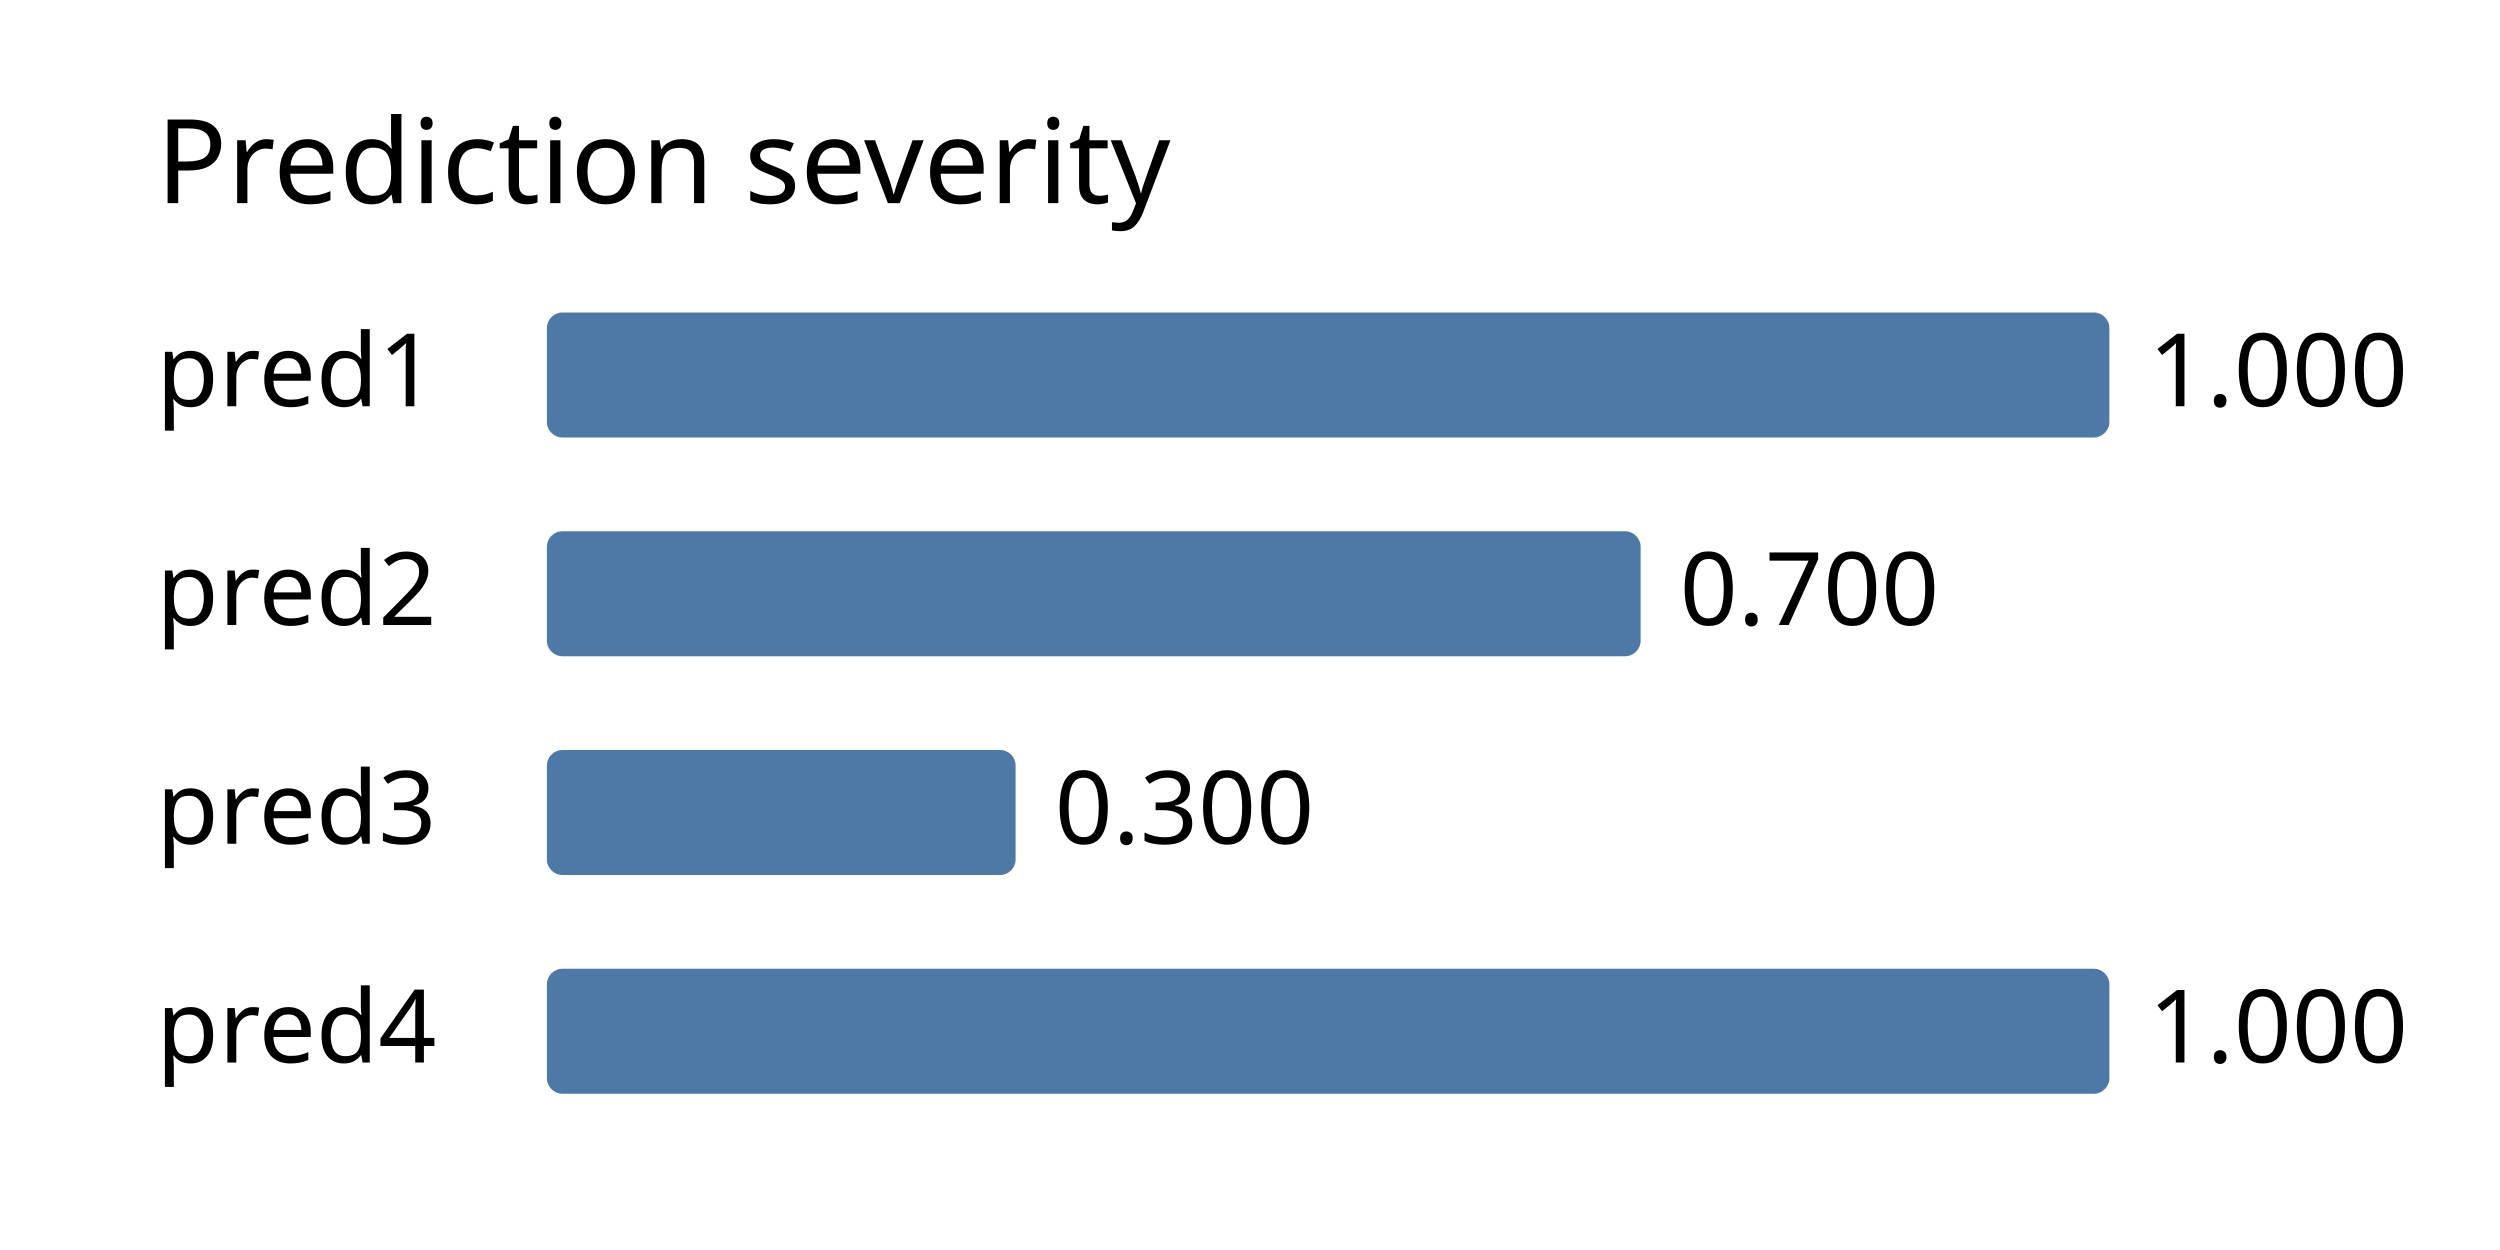
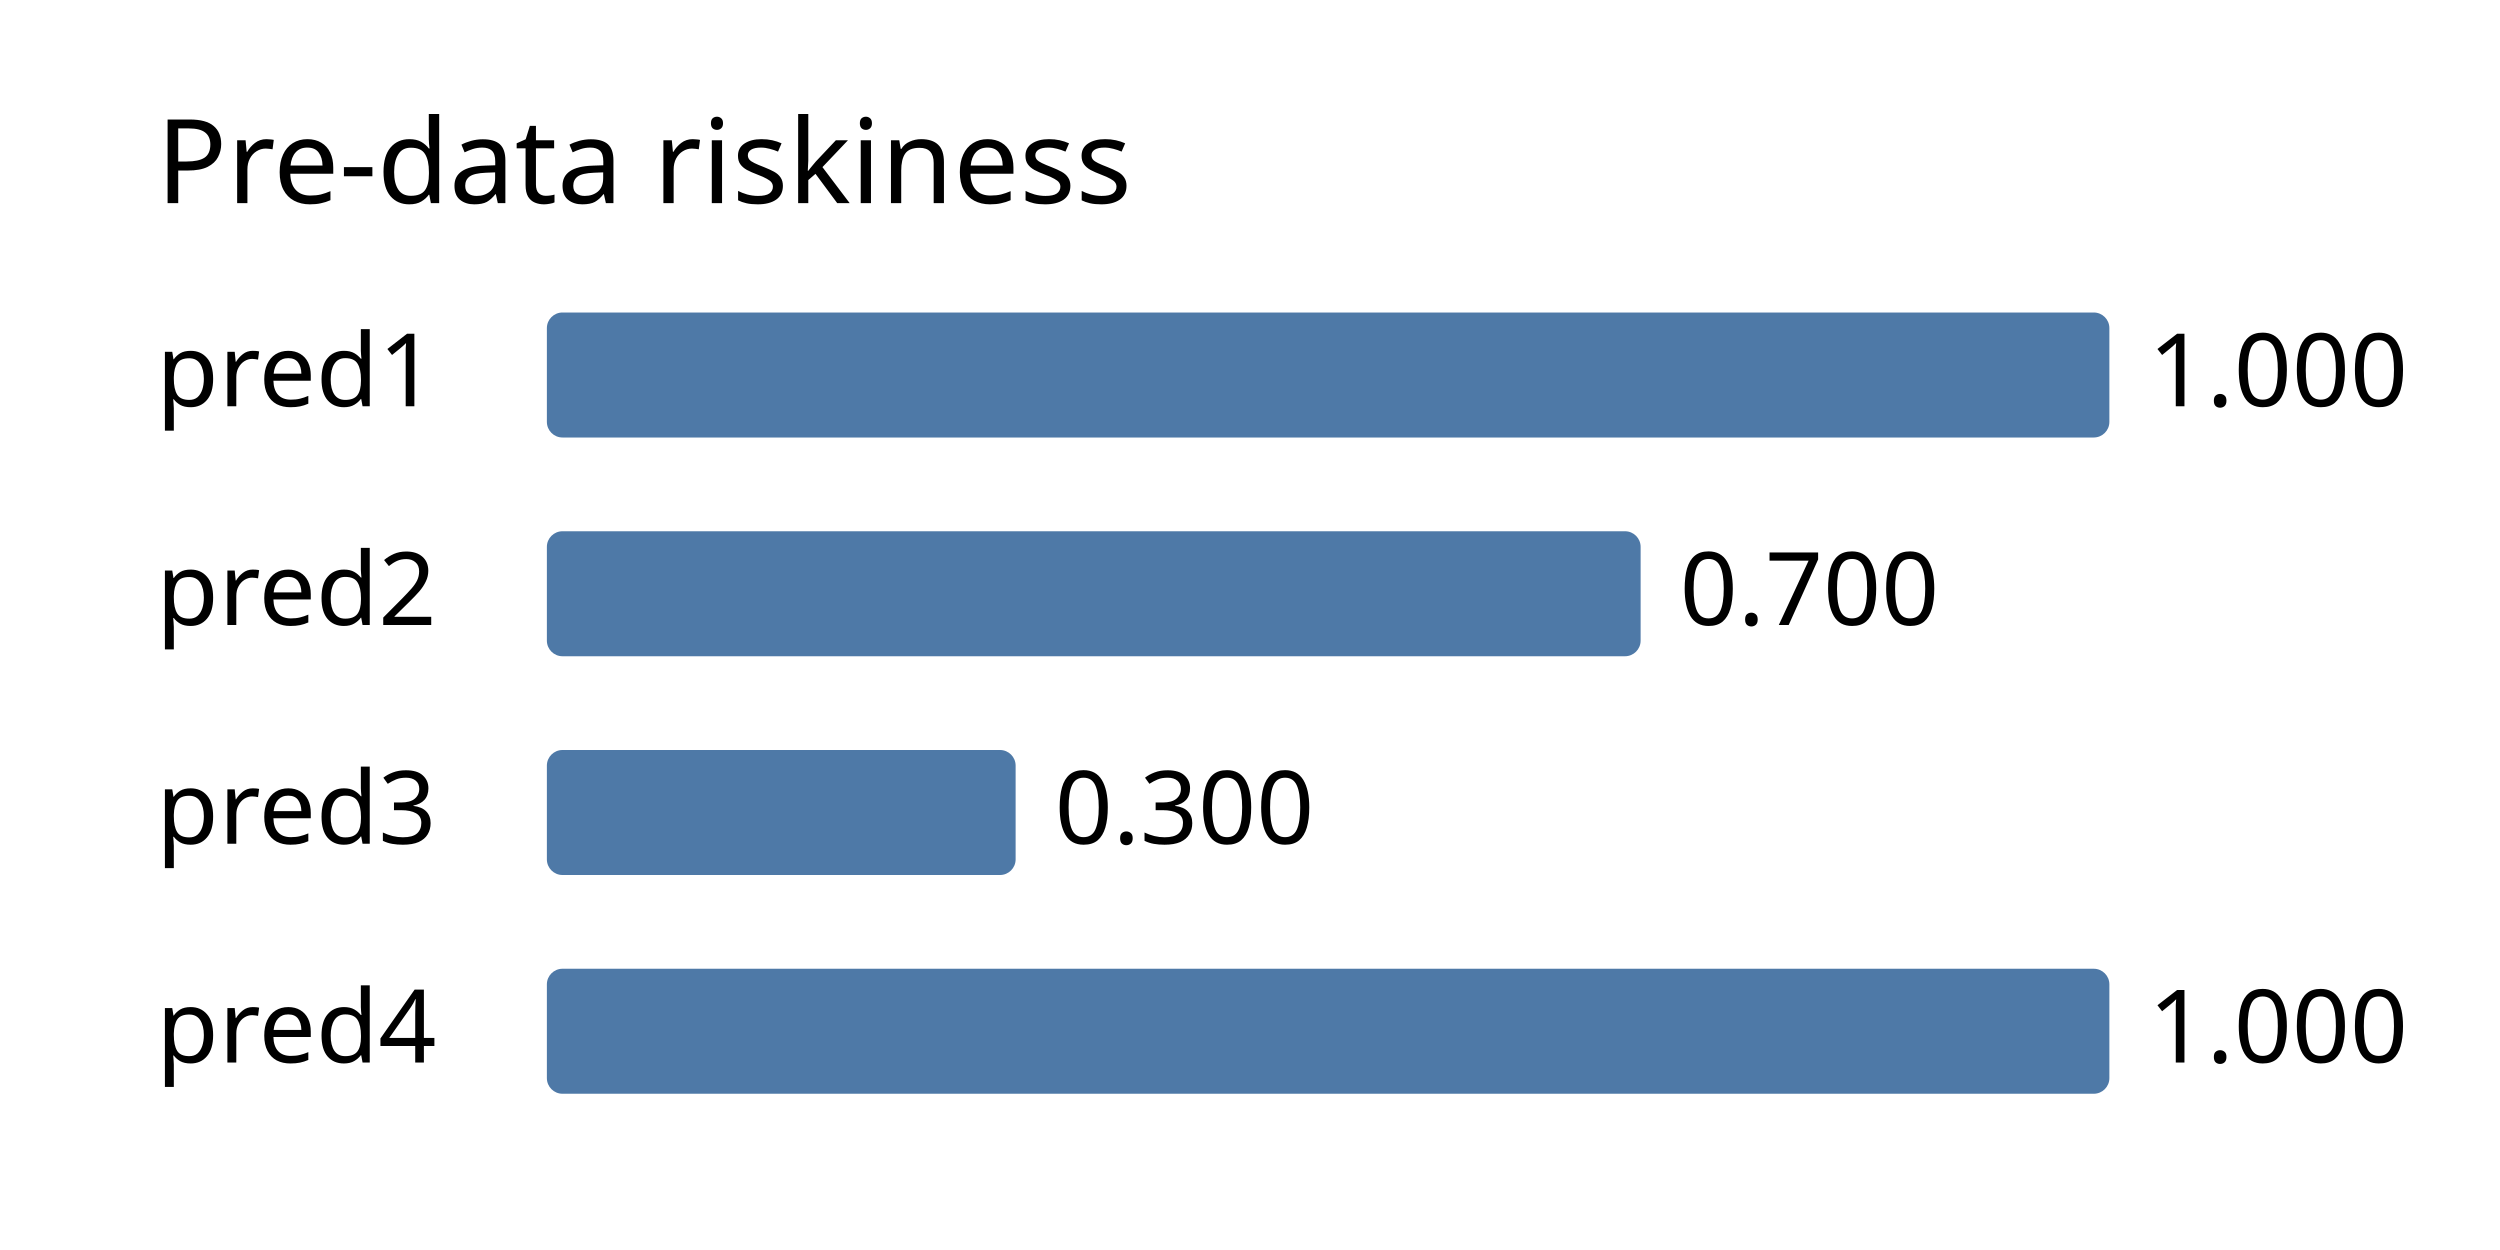
<svg xmlns="http://www.w3.org/2000/svg" width="320" height="160" viewBox="0 0 320 160" font-family="sans-serif" font-size="13">
-   <text x="20" y="26" font-size="15">Prediction severity</text>
+   <text x="20" y="26" font-size="15">Pre-data riskiness</text>
  <text x="20" y="52">pred1</text>
  <rect x="70" y="40" width="200" height="16" rx="2" fill="#4e79a7" />
  <text x="275" y="52">1.000</text>
  <text x="20" y="80">pred2</text>
  <rect x="70" y="68" width="140" height="16" rx="2" fill="#4e79a7" />
  <text x="215" y="80">0.700</text>
  <text x="20" y="108">pred3</text>
  <rect x="70" y="96" width="60" height="16" rx="2" fill="#4e79a7" />
  <text x="135" y="108">0.300</text>
  <text x="20" y="136">pred4</text>
  <rect x="70" y="124" width="200" height="16" rx="2" fill="#4e79a7" />
  <text x="275" y="136">1.000</text>
</svg>
